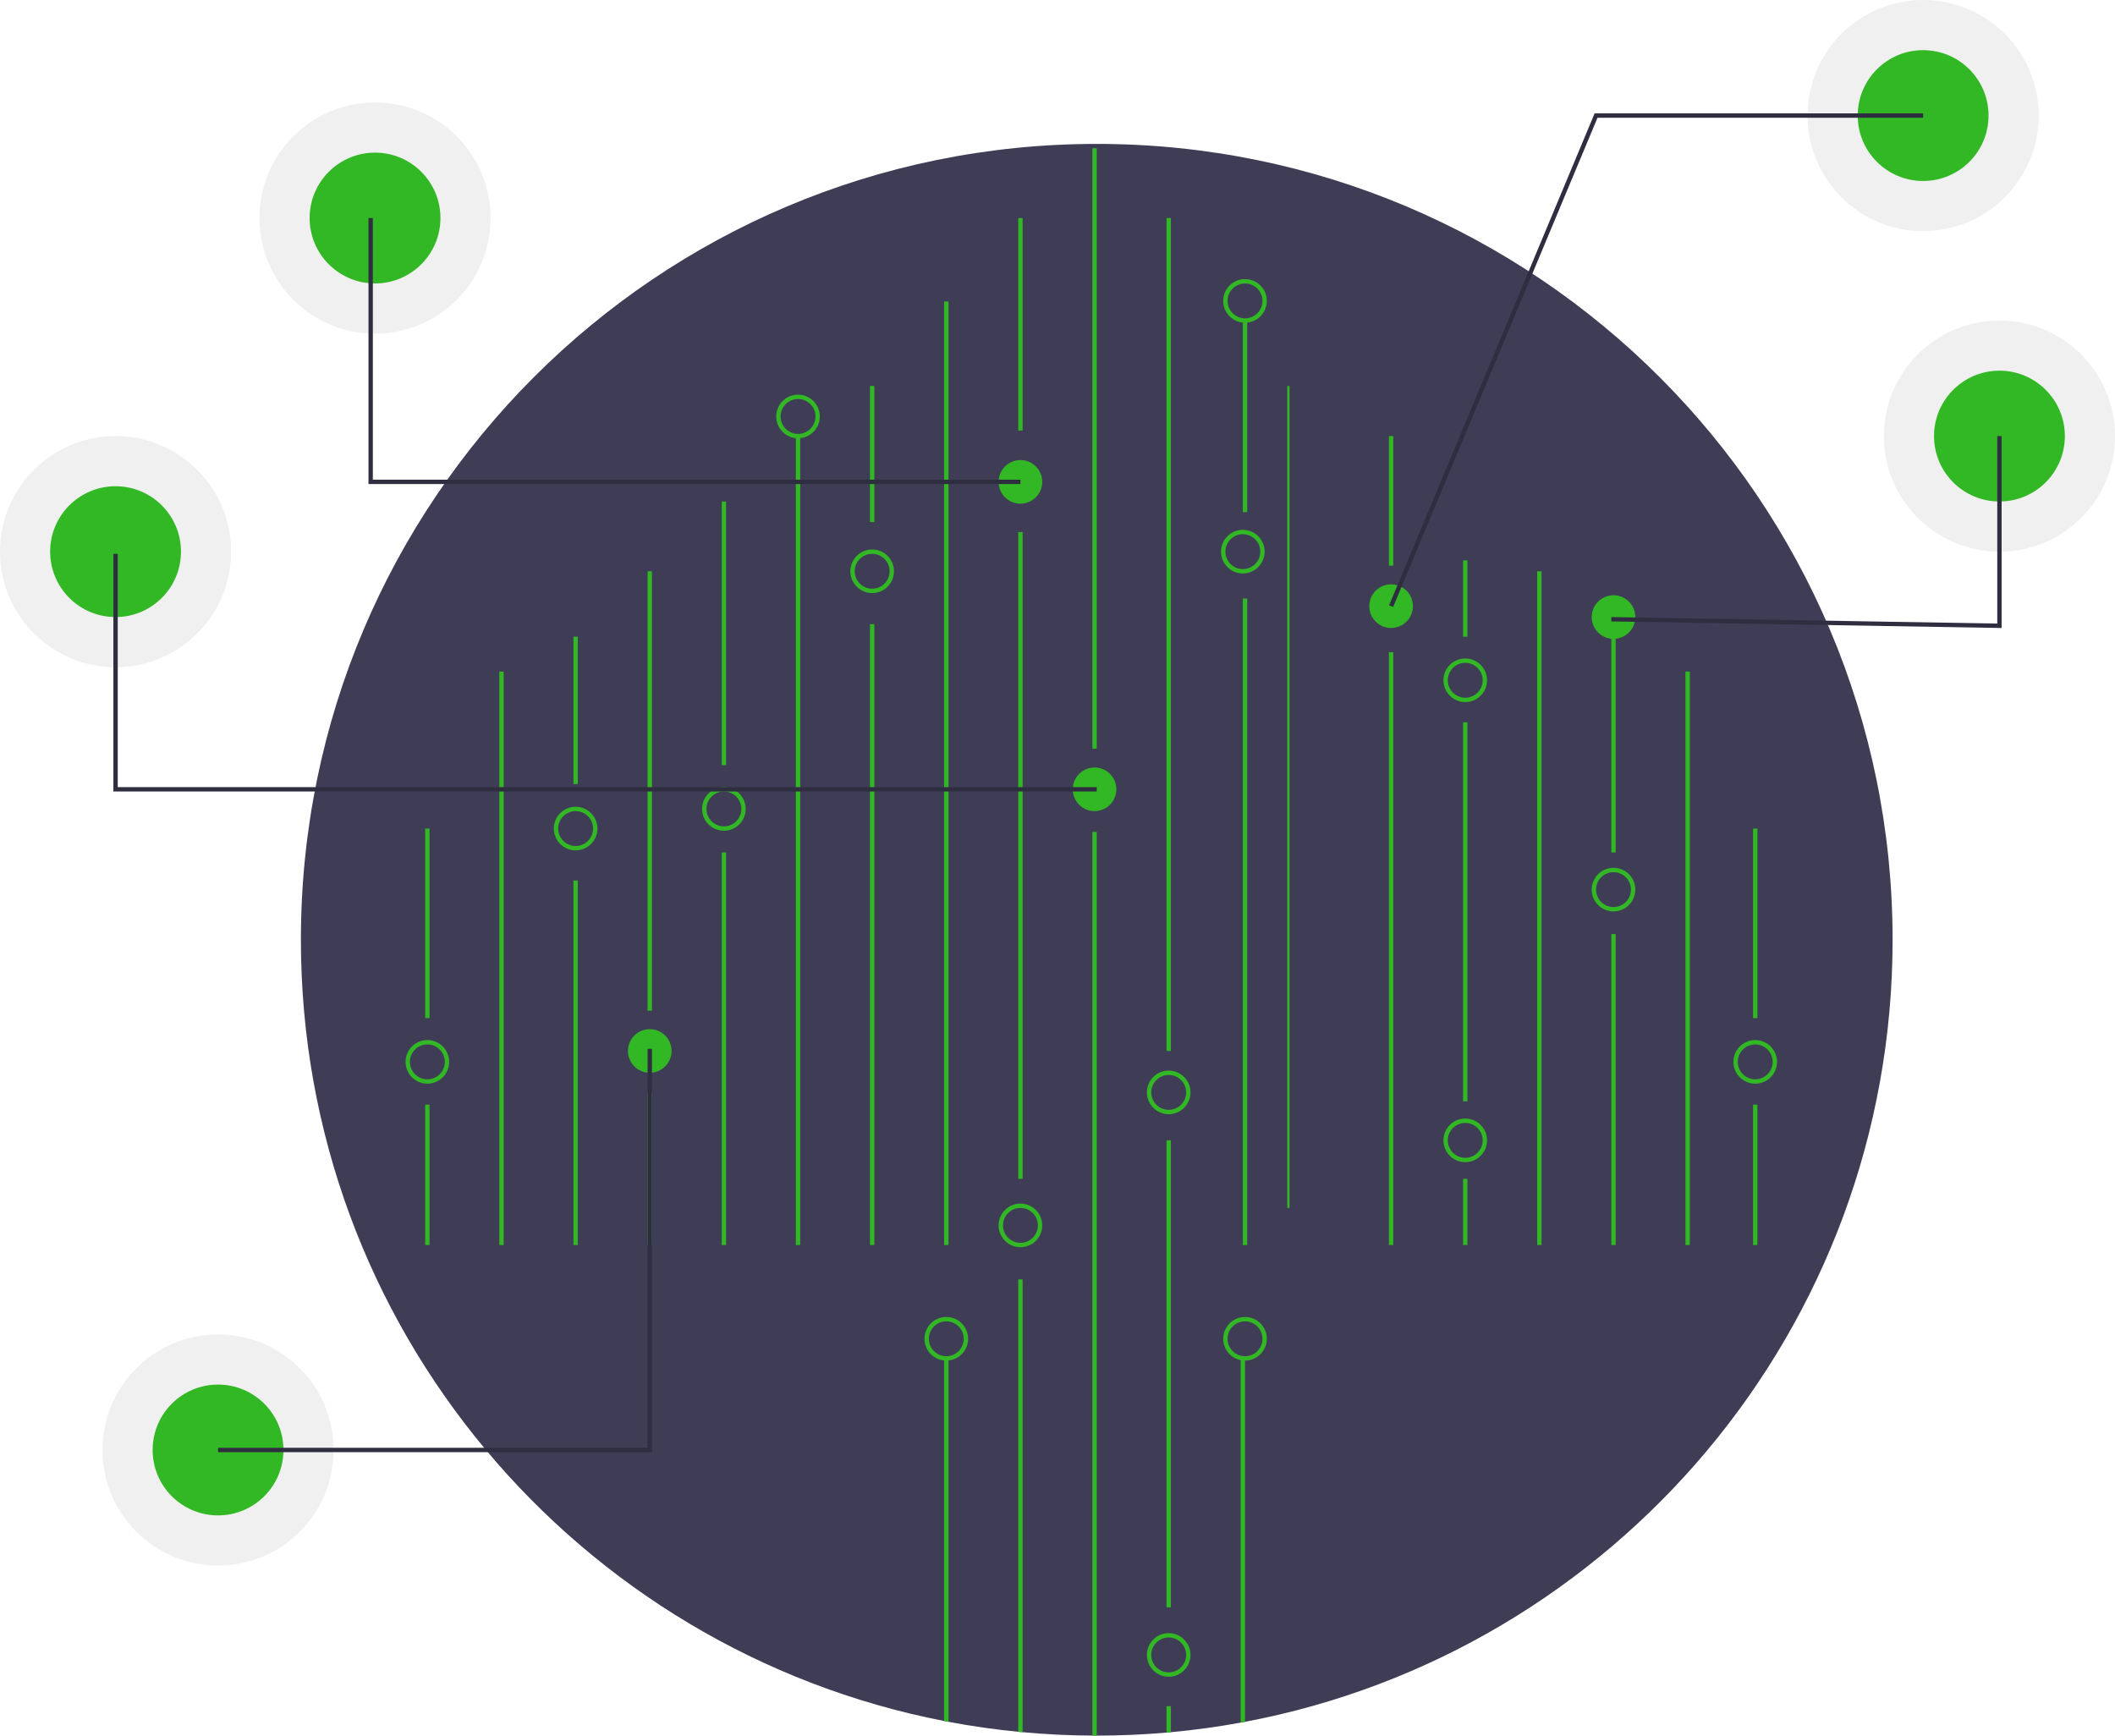
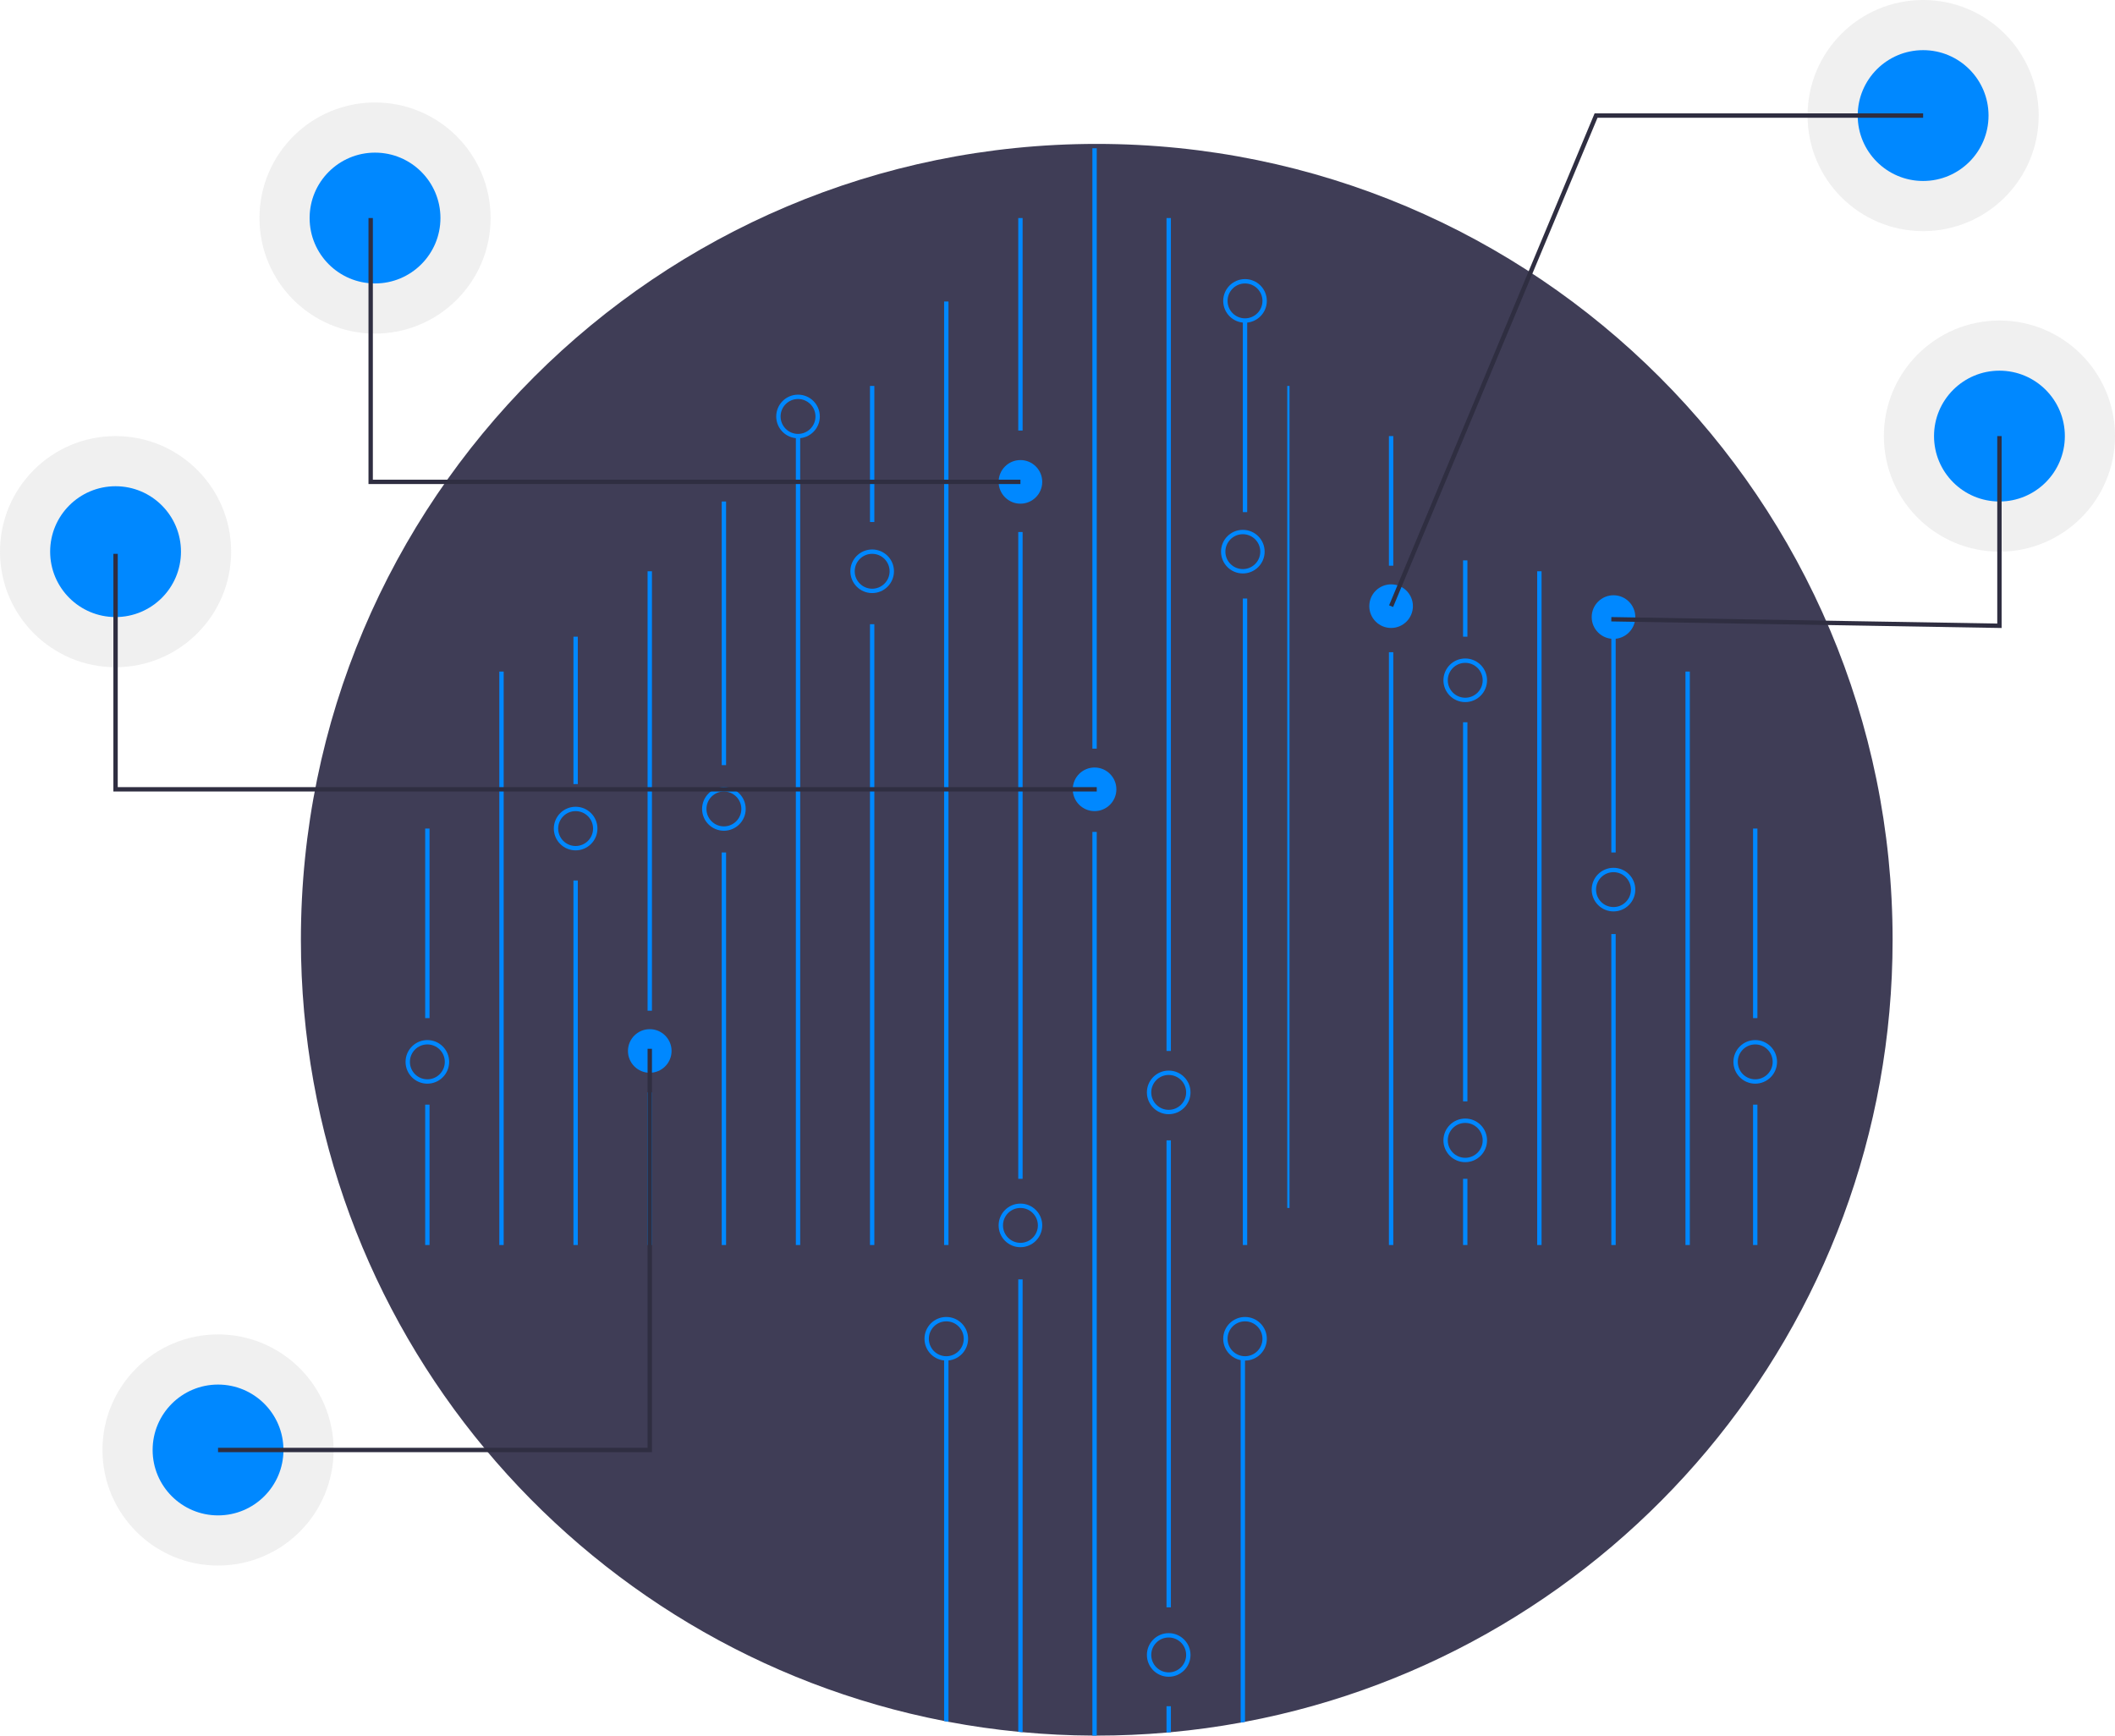
<svg xmlns="http://www.w3.org/2000/svg" id="f4673761-b724-4a95-a095-d2125482816e" data-name="Layer 1" width="970" height="796" viewBox="0 0 970 796">
  <circle cx="917" cy="200" r="53" fill="#ccc" opacity="0.3" />
-   <circle cx="917" cy="200" r="30" fill="#32b824" />
+   <circle cx="917" cy="200" r="30" fill="#0088ff" />
  <circle cx="882" cy="53" r="53" fill="#ccc" opacity="0.3" />
-   <circle cx="882" cy="53" r="30" fill="#32b824" />
+   <circle cx="882" cy="53" r="30" fill="#0088ff" />
  <circle cx="53" cy="253" r="53" fill="#ccc" opacity="0.3" />
-   <circle cx="53" cy="253" r="30" fill="#32b824" />
+   <circle cx="53" cy="253" r="30" fill="#0088ff" />
  <circle cx="100" cy="665" r="53" fill="#ccc" opacity="0.3" />
-   <circle cx="100" cy="665" r="30" fill="#32b824" />
+   <circle cx="100" cy="665" r="30" fill="#0088ff" />
  <circle cx="172" cy="100" r="53" fill="#ccc" opacity="0.3" />
-   <circle cx="172" cy="100" r="30" fill="#32b824" />
+   <circle cx="172" cy="100" r="30" fill="#0088ff" />
  <path d="M983,483c0,178.34-127.91,326.81-297,358.67-.66.13-1.33.25-2,.37q-15.765,2.895-32,4.39c-.67.07-1.33.13-2,.18q-15.81,1.38-32,1.39c-.67,0-1.33,0-2-.01q-16.17-.075-32-1.56c-.67-.05-1.33-.12-2-.19q-16.215-1.575-32-4.57c-.67-.12-1.34-.25-2-.38C379.9,808.64,253,660.64,253,483c0-201.58,163.42-365,365-365S983,281.42,983,483Z" transform="translate(-115 -52)" fill="#3f3d56" />
-   <rect x="570" y="274.5" width="2" height="296.5" fill="#32b824" />
-   <rect x="570" y="147.402" width="2" height="87.472" fill="#32b824" />
-   <rect x="433" y="138.275" width="2" height="432.725" fill="#32b824" />
-   <rect x="467" y="100" width="2" height="97.457" fill="#32b824" />
-   <rect x="467" y="244" width="2" height="296.638" fill="#32b824" />
-   <path d="M584,638.75V846.43c-.67-.05-1.33-.12-2-.19V638.75Z" transform="translate(-115 -52)" fill="#32b824" />
-   <rect x="501" y="68" width="2" height="275.347" fill="#32b824" />
-   <path d="M618,433.52V848c-.67,0-1.33,0-2-.01V433.52Z" transform="translate(-115 -52)" fill="#32b824" />
-   <rect x="535" y="100" width="2" height="382" fill="#32b824" />
-   <rect x="535" y="523" width="2" height="214.173" fill="#32b824" />
-   <path d="M652,834.53v11.9c-.67.07-1.33.13-2,.18V834.53Z" transform="translate(-115 -52)" fill="#32b824" />
-   <path d="M686,675V841.67c-.66.13-1.33.25-2,.37V675Z" transform="translate(-115 -52)" fill="#32b824" />
-   <path d="M550,675V841.67c-.67-.12-1.34-.25-2-.38V675Z" transform="translate(-115 -52)" fill="#32b824" />
-   <rect x="399" y="177" width="2" height="62.41" fill="#32b824" />
-   <rect x="399" y="286.275" width="2" height="284.725" fill="#32b824" />
-   <rect x="365" y="200" width="2" height="371" fill="#32b824" />
-   <rect x="331" y="230" width="2" height="120.905" fill="#32b824" />
-   <rect x="331" y="390.968" width="2" height="180.032" fill="#32b824" />
-   <rect x="297" y="262" width="2" height="201.536" fill="#32b824" />
-   <rect x="297" y="501" width="2" height="70" fill="#32b824" />
-   <rect x="263" y="292" width="2" height="67.599" fill="#32b824" />
-   <rect x="263" y="403.819" width="2" height="167.181" fill="#32b824" />
-   <rect x="229" y="308" width="2" height="263" fill="#32b824" />
-   <rect x="195" y="380" width="2" height="86.937" fill="#32b824" />
-   <rect x="195" y="506.622" width="2" height="64.378" fill="#32b824" />
-   <rect x="590.375" y="177" width="1.037" height="377" fill="#32b824" />
-   <rect x="637" y="200" width="2" height="59.441" fill="#32b824" />
-   <rect x="637" y="299.126" width="2" height="271.874" fill="#32b824" />
-   <rect x="671" y="257" width="2" height="35" fill="#32b824" />
-   <rect x="671" y="331.252" width="2" height="173.858" fill="#32b824" />
-   <rect x="671" y="540.638" width="2" height="30.362" fill="#32b824" />
-   <rect x="705" y="262" width="2" height="309" fill="#32b824" />
-   <rect x="739" y="292" width="2" height="98.968" fill="#32b824" />
-   <rect x="739" y="428.386" width="2" height="142.614" fill="#32b824" />
-   <rect x="773" y="308" width="2" height="263" fill="#32b824" />
-   <path d="M549,676a10,10,0,1,1,10-10A10.012,10.012,0,0,1,549,676Zm0-18a8,8,0,1,0,8,8A8.009,8.009,0,0,0,549,658Z" transform="translate(-115 -52)" fill="#32b824" />
-   <path d="M583,624a10,10,0,1,1,10-10A10.012,10.012,0,0,1,583,624Zm0-18a8,8,0,1,0,8,8A8.009,8.009,0,0,0,583,606Z" transform="translate(-115 -52)" fill="#32b824" />
-   <path d="M686,676a10,10,0,1,1,10-10A10.012,10.012,0,0,1,686,676Zm0-18a8,8,0,1,0,8,8A8.009,8.009,0,0,0,686,658Z" transform="translate(-115 -52)" fill="#32b824" />
-   <path d="M651,801a10,10,0,1,0,10,10A10.016,10.016,0,0,0,651,801Zm0,18a8,8,0,1,1,8-8A8.011,8.011,0,0,1,651,819Z" transform="translate(-115 -52)" fill="#32b824" />
-   <path d="M651,563a10,10,0,1,1,10-10A10.012,10.012,0,0,1,651,563Zm0-18a8,8,0,1,0,8,8A8.009,8.009,0,0,0,651,545Z" transform="translate(-115 -52)" fill="#32b824" />
-   <path d="M617,424a10,10,0,1,1,10-10A10.011,10.011,0,0,1,617,424Z" transform="translate(-115 -52)" fill="#32b824" />
-   <path d="M685,315a10,10,0,1,1,10-10A10.011,10.011,0,0,1,685,315Zm0-18a8,8,0,1,0,8,8A8.009,8.009,0,0,0,685,297Z" transform="translate(-115 -52)" fill="#32b824" />
-   <path d="M447,433a10,10,0,1,1,10-10A10.011,10.011,0,0,1,447,433Zm0-18a8,8,0,1,0,8,8A8.009,8.009,0,0,0,447,415Z" transform="translate(-115 -52)" fill="#32b824" />
-   <path d="M379,442a10,10,0,1,1,10-10A10.011,10.011,0,0,1,379,442Zm0-18a8,8,0,1,0,8,8A8.009,8.009,0,0,0,379,424Z" transform="translate(-115 -52)" fill="#32b824" />
-   <path d="M413,544a10,10,0,1,1,10-10A10.011,10.011,0,0,1,413,544Z" transform="translate(-115 -52)" fill="#32b824" />
-   <path d="M686,200a10,10,0,1,1,10-10A10.011,10.011,0,0,1,686,200Zm0-18a8,8,0,1,0,8,8A8.009,8.009,0,0,0,686,182Z" transform="translate(-115 -52)" fill="#32b824" />
-   <path d="M515,324a10,10,0,1,1,10-10A10.011,10.011,0,0,1,515,324Zm0-18a8,8,0,1,0,8,8A8.009,8.009,0,0,0,515,306Z" transform="translate(-115 -52)" fill="#32b824" />
-   <path d="M481,253a10,10,0,1,1,10-10A10.011,10.011,0,0,1,481,253Zm0-18a8,8,0,1,0,8,8A8.009,8.009,0,0,0,481,235Z" transform="translate(-115 -52)" fill="#32b824" />
-   <path d="M311,549a10,10,0,1,1,10-10A10.012,10.012,0,0,1,311,549Zm0-18a8,8,0,1,0,8,8A8.009,8.009,0,0,0,311,531Z" transform="translate(-115 -52)" fill="#32b824" />
-   <rect x="804" y="380" width="2" height="86.937" fill="#32b824" />
-   <rect x="804" y="506.622" width="2" height="64.378" fill="#32b824" />
-   <path d="M920,549a10,10,0,1,1,10-10A10.012,10.012,0,0,1,920,549Zm0-18a8,8,0,1,0,8,8A8.009,8.009,0,0,0,920,531Z" transform="translate(-115 -52)" fill="#32b824" />
-   <path d="M855,470a10,10,0,1,1,10-10A10.011,10.011,0,0,1,855,470Zm0-18a8,8,0,1,0,8,8A8.009,8.009,0,0,0,855,452Z" transform="translate(-115 -52)" fill="#32b824" />
-   <path d="M787,585a10,10,0,1,1,10-10A10.012,10.012,0,0,1,787,585Zm0-18a8,8,0,1,0,8,8A8.009,8.009,0,0,0,787,567Z" transform="translate(-115 -52)" fill="#32b824" />
-   <path d="M583,283a10,10,0,1,1,10-10A10.011,10.011,0,0,1,583,283Z" transform="translate(-115 -52)" fill="#32b824" />
-   <path d="M787,374a10,10,0,1,1,10-10A10.011,10.011,0,0,1,787,374Zm0-18a8,8,0,1,0,8,8A8.009,8.009,0,0,0,787,356Z" transform="translate(-115 -52)" fill="#32b824" />
-   <path d="M855,345a10,10,0,1,1,10-10A10.011,10.011,0,0,1,855,345Z" transform="translate(-115 -52)" fill="#32b824" />
-   <path d="M753,340a10,10,0,1,1,10-10A10.011,10.011,0,0,1,753,340Z" transform="translate(-115 -52)" fill="#32b824" />
+   <rect x="570" y="274.5" width="2" height="296.5" fill="#0088ff" />
+   <rect x="570" y="147.402" width="2" height="87.472" fill="#0088ff" />
+   <rect x="433" y="138.275" width="2" height="432.725" fill="#0088ff" />
+   <rect x="467" y="100" width="2" height="97.457" fill="#0088ff" />
+   <rect x="467" y="244" width="2" height="296.638" fill="#0088ff" />
+   <path d="M584,638.75V846.43c-.67-.05-1.33-.12-2-.19V638.75Z" transform="translate(-115 -52)" fill="#0088ff" />
+   <rect x="501" y="68" width="2" height="275.347" fill="#0088ff" />
+   <path d="M618,433.52V848c-.67,0-1.33,0-2-.01V433.52Z" transform="translate(-115 -52)" fill="#0088ff" />
+   <rect x="535" y="100" width="2" height="382" fill="#0088ff" />
+   <rect x="535" y="523" width="2" height="214.173" fill="#0088ff" />
+   <path d="M652,834.53v11.9c-.67.07-1.33.13-2,.18V834.53Z" transform="translate(-115 -52)" fill="#0088ff" />
+   <path d="M686,675V841.67c-.66.13-1.33.25-2,.37V675Z" transform="translate(-115 -52)" fill="#0088ff" />
+   <path d="M550,675V841.67c-.67-.12-1.34-.25-2-.38V675Z" transform="translate(-115 -52)" fill="#0088ff" />
+   <rect x="399" y="177" width="2" height="62.41" fill="#0088ff" />
+   <rect x="399" y="286.275" width="2" height="284.725" fill="#0088ff" />
+   <rect x="365" y="200" width="2" height="371" fill="#0088ff" />
+   <rect x="331" y="230" width="2" height="120.905" fill="#0088ff" />
+   <rect x="331" y="390.968" width="2" height="180.032" fill="#0088ff" />
+   <rect x="297" y="262" width="2" height="201.536" fill="#0088ff" />
+   <rect x="297" y="501" width="2" height="70" fill="#0088ff" />
+   <rect x="263" y="292" width="2" height="67.599" fill="#0088ff" />
+   <rect x="263" y="403.819" width="2" height="167.181" fill="#0088ff" />
+   <rect x="229" y="308" width="2" height="263" fill="#0088ff" />
+   <rect x="195" y="380" width="2" height="86.937" fill="#0088ff" />
+   <rect x="195" y="506.622" width="2" height="64.378" fill="#0088ff" />
+   <rect x="590.375" y="177" width="1.037" height="377" fill="#0088ff" />
+   <rect x="637" y="200" width="2" height="59.441" fill="#0088ff" />
+   <rect x="637" y="299.126" width="2" height="271.874" fill="#0088ff" />
+   <rect x="671" y="257" width="2" height="35" fill="#0088ff" />
+   <rect x="671" y="331.252" width="2" height="173.858" fill="#0088ff" />
+   <rect x="671" y="540.638" width="2" height="30.362" fill="#0088ff" />
+   <rect x="705" y="262" width="2" height="309" fill="#0088ff" />
+   <rect x="739" y="292" width="2" height="98.968" fill="#0088ff" />
+   <rect x="739" y="428.386" width="2" height="142.614" fill="#0088ff" />
+   <rect x="773" y="308" width="2" height="263" fill="#0088ff" />
+   <path d="M549,676a10,10,0,1,1,10-10A10.012,10.012,0,0,1,549,676Zm0-18a8,8,0,1,0,8,8A8.009,8.009,0,0,0,549,658Z" transform="translate(-115 -52)" fill="#0088ff" />
+   <path d="M583,624a10,10,0,1,1,10-10A10.012,10.012,0,0,1,583,624Zm0-18a8,8,0,1,0,8,8A8.009,8.009,0,0,0,583,606Z" transform="translate(-115 -52)" fill="#0088ff" />
+   <path d="M686,676a10,10,0,1,1,10-10A10.012,10.012,0,0,1,686,676Zm0-18a8,8,0,1,0,8,8A8.009,8.009,0,0,0,686,658Z" transform="translate(-115 -52)" fill="#0088ff" />
+   <path d="M651,801a10,10,0,1,0,10,10A10.016,10.016,0,0,0,651,801Zm0,18a8,8,0,1,1,8-8A8.011,8.011,0,0,1,651,819Z" transform="translate(-115 -52)" fill="#0088ff" />
+   <path d="M651,563a10,10,0,1,1,10-10A10.012,10.012,0,0,1,651,563Zm0-18a8,8,0,1,0,8,8A8.009,8.009,0,0,0,651,545Z" transform="translate(-115 -52)" fill="#0088ff" />
+   <path d="M617,424a10,10,0,1,1,10-10A10.011,10.011,0,0,1,617,424Z" transform="translate(-115 -52)" fill="#0088ff" />
+   <path d="M685,315a10,10,0,1,1,10-10A10.011,10.011,0,0,1,685,315Zm0-18a8,8,0,1,0,8,8A8.009,8.009,0,0,0,685,297Z" transform="translate(-115 -52)" fill="#0088ff" />
+   <path d="M447,433a10,10,0,1,1,10-10A10.011,10.011,0,0,1,447,433Zm0-18a8,8,0,1,0,8,8A8.009,8.009,0,0,0,447,415Z" transform="translate(-115 -52)" fill="#0088ff" />
+   <path d="M379,442a10,10,0,1,1,10-10A10.011,10.011,0,0,1,379,442Zm0-18a8,8,0,1,0,8,8A8.009,8.009,0,0,0,379,424Z" transform="translate(-115 -52)" fill="#0088ff" />
+   <path d="M413,544a10,10,0,1,1,10-10A10.011,10.011,0,0,1,413,544Z" transform="translate(-115 -52)" fill="#0088ff" />
+   <path d="M686,200a10,10,0,1,1,10-10A10.011,10.011,0,0,1,686,200Zm0-18a8,8,0,1,0,8,8A8.009,8.009,0,0,0,686,182Z" transform="translate(-115 -52)" fill="#0088ff" />
+   <path d="M515,324a10,10,0,1,1,10-10A10.011,10.011,0,0,1,515,324Zm0-18a8,8,0,1,0,8,8A8.009,8.009,0,0,0,515,306Z" transform="translate(-115 -52)" fill="#0088ff" />
+   <path d="M481,253a10,10,0,1,1,10-10A10.011,10.011,0,0,1,481,253Zm0-18a8,8,0,1,0,8,8A8.009,8.009,0,0,0,481,235Z" transform="translate(-115 -52)" fill="#0088ff" />
+   <path d="M311,549a10,10,0,1,1,10-10A10.012,10.012,0,0,1,311,549Zm0-18a8,8,0,1,0,8,8A8.009,8.009,0,0,0,311,531Z" transform="translate(-115 -52)" fill="#0088ff" />
+   <rect x="804" y="380" width="2" height="86.937" fill="#0088ff" />
+   <rect x="804" y="506.622" width="2" height="64.378" fill="#0088ff" />
+   <path d="M920,549a10,10,0,1,1,10-10A10.012,10.012,0,0,1,920,549Zm0-18a8,8,0,1,0,8,8A8.009,8.009,0,0,0,920,531Z" transform="translate(-115 -52)" fill="#0088ff" />
+   <path d="M855,470a10,10,0,1,1,10-10A10.011,10.011,0,0,1,855,470Zm0-18a8,8,0,1,0,8,8A8.009,8.009,0,0,0,855,452Z" transform="translate(-115 -52)" fill="#0088ff" />
+   <path d="M787,585a10,10,0,1,1,10-10A10.012,10.012,0,0,1,787,585Zm0-18a8,8,0,1,0,8,8A8.009,8.009,0,0,0,787,567Z" transform="translate(-115 -52)" fill="#0088ff" />
+   <path d="M583,283a10,10,0,1,1,10-10A10.011,10.011,0,0,1,583,283Z" transform="translate(-115 -52)" fill="#0088ff" />
+   <path d="M787,374a10,10,0,1,1,10-10A10.011,10.011,0,0,1,787,374Zm0-18a8,8,0,1,0,8,8A8.009,8.009,0,0,0,787,356Z" transform="translate(-115 -52)" fill="#0088ff" />
+   <path d="M855,345a10,10,0,1,1,10-10A10.011,10.011,0,0,1,855,345Z" transform="translate(-115 -52)" fill="#0088ff" />
+   <path d="M753,340a10,10,0,1,1,10-10A10.011,10.011,0,0,1,753,340Z" transform="translate(-115 -52)" fill="#0088ff" />
  <polygon points="918 288.017 738.983 285 739.017 283 916 285.983 916 200 918 200 918 288.017" fill="#2f2e41" />
  <polygon points="638.923 278.386 637.077 277.614 731.334 52 882 52 882 54 732.666 54 638.923 278.386" fill="#2f2e41" />
  <polygon points="503 363 52 363 52 254 54 254 54 361 503 361 503 363" fill="#2f2e41" />
  <polygon points="468 222 169 222 169 100 171 100 171 220 468 220 468 222" fill="#2f2e41" />
  <polygon points="299 666 100 666 100 664 297 664 297 481 299 481 299 666" fill="#2f2e41" />
</svg>
